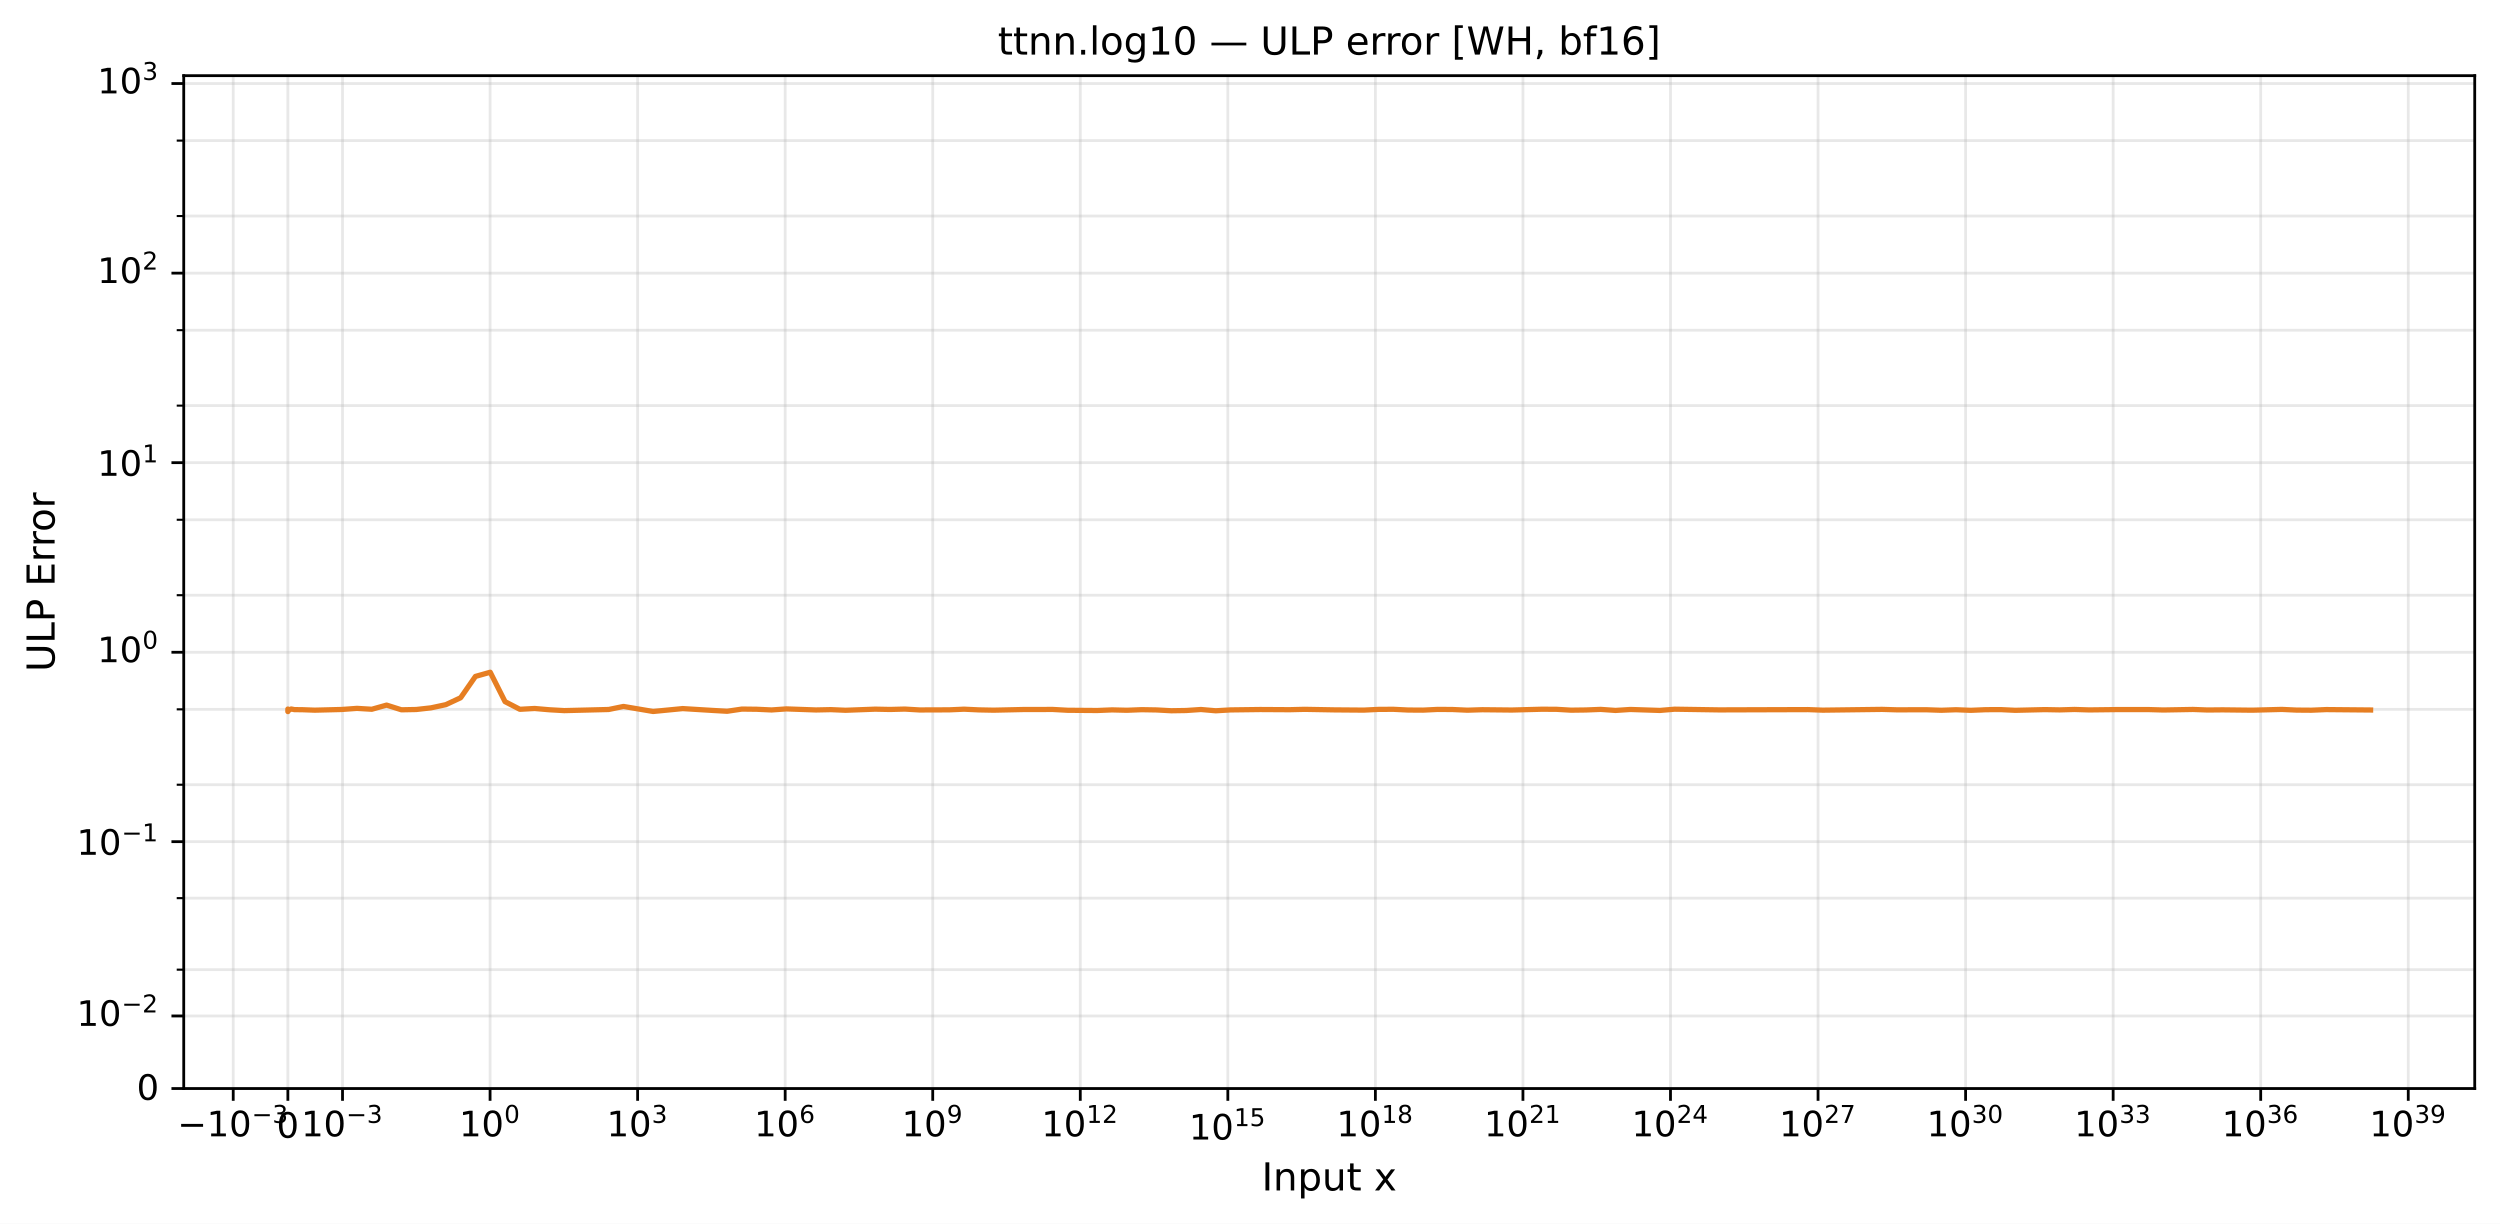
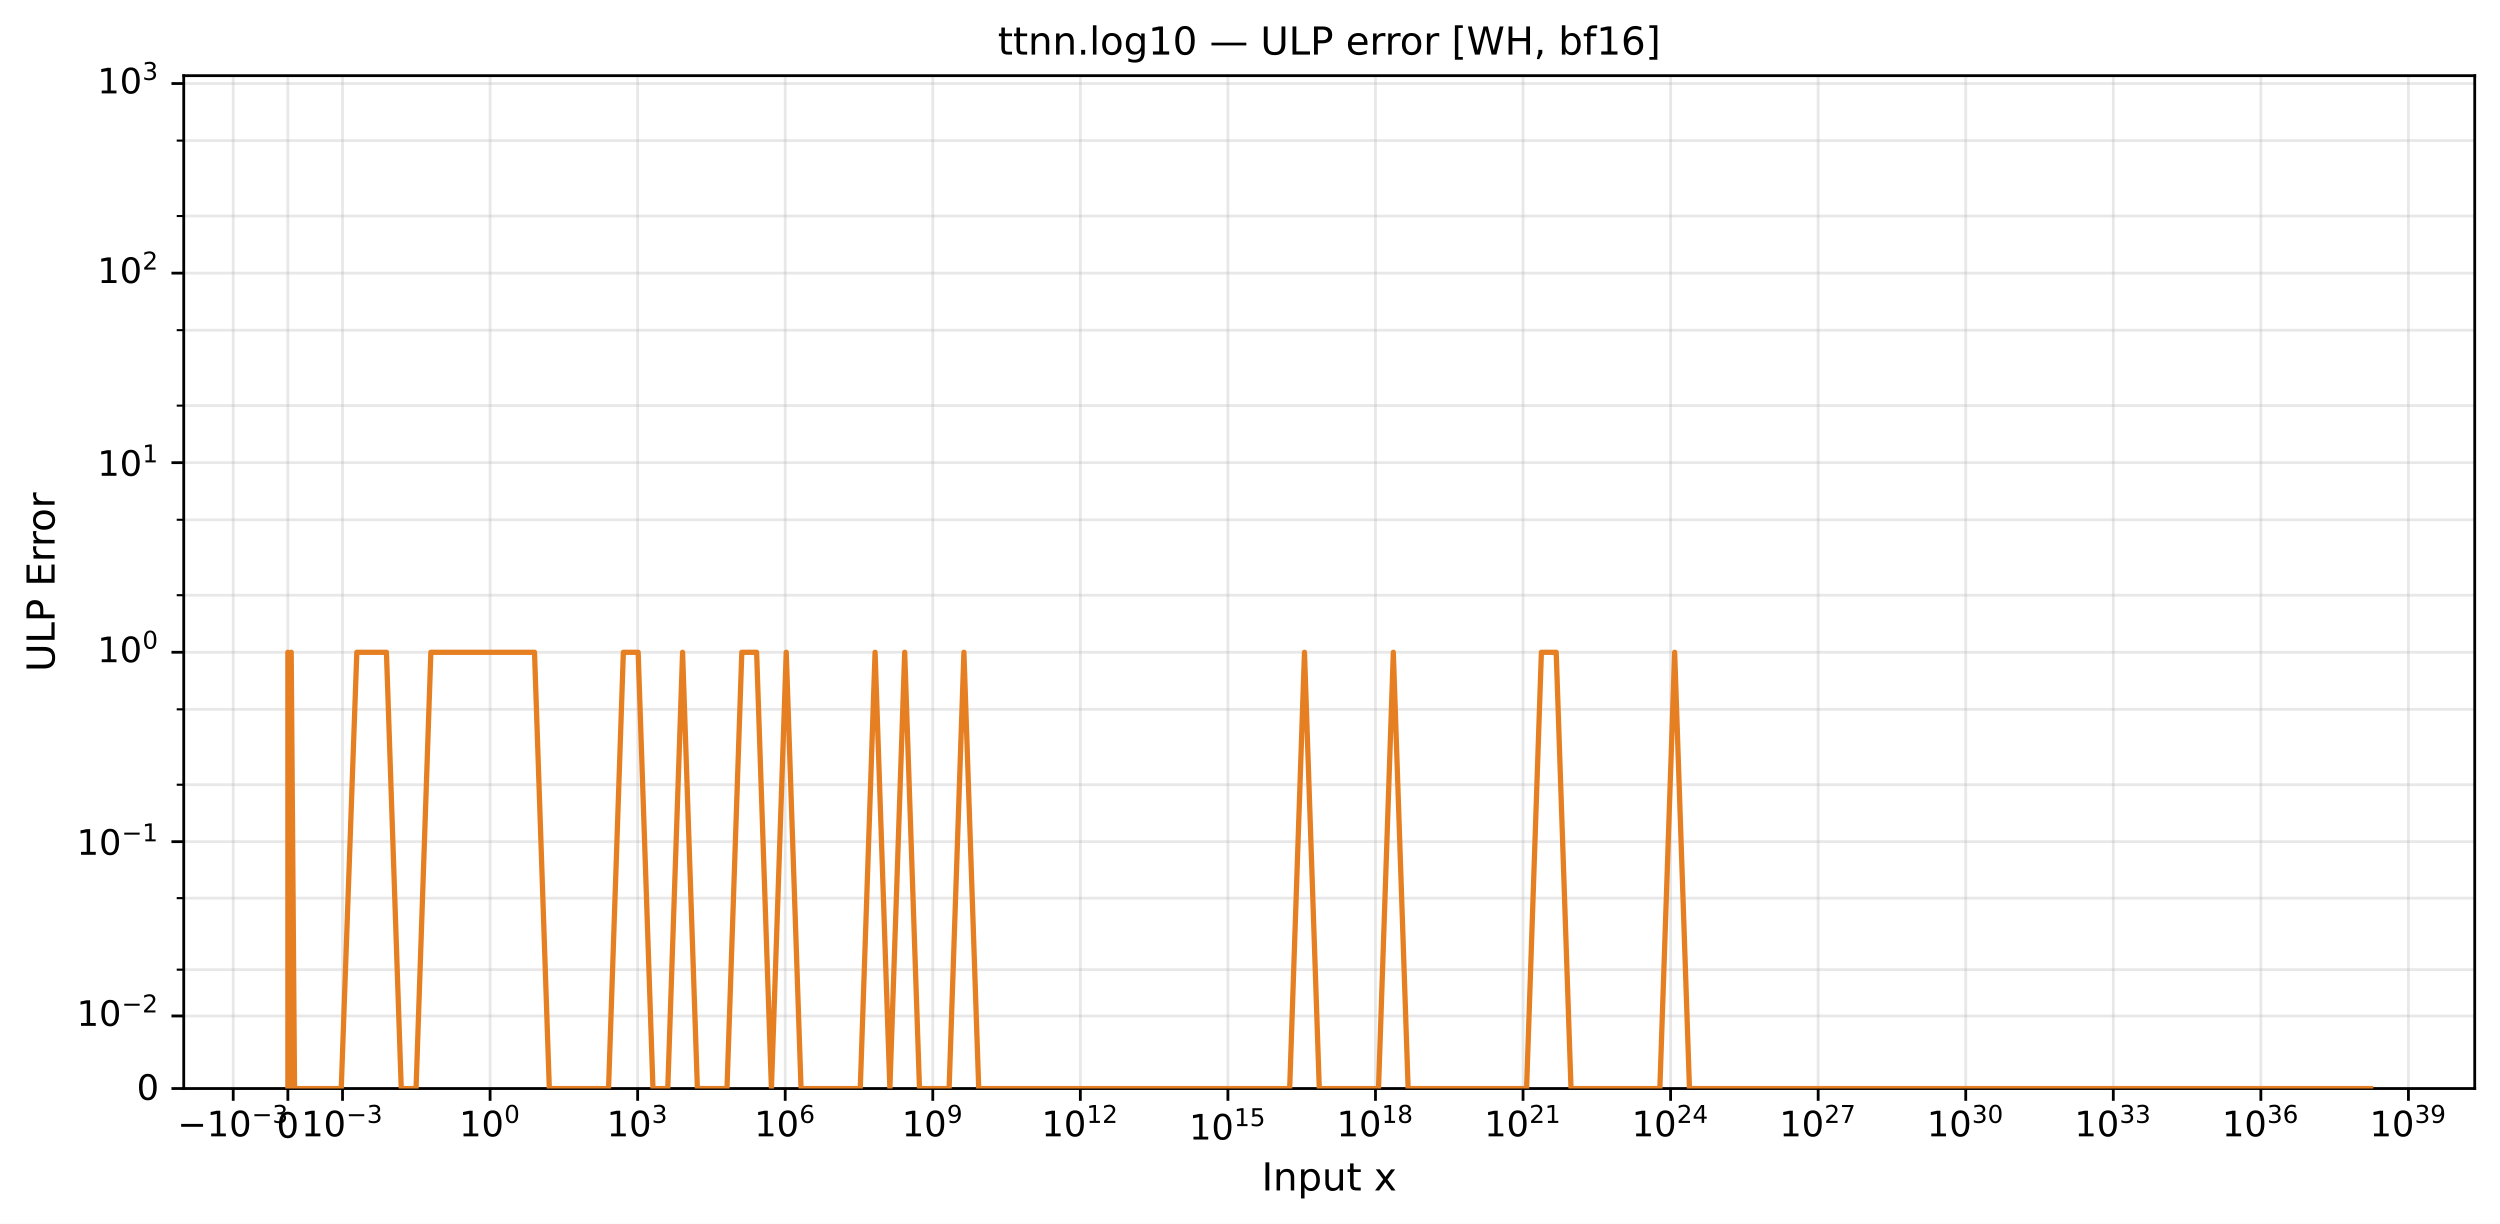
<svg xmlns="http://www.w3.org/2000/svg" xmlns:xlink="http://www.w3.org/1999/xlink" width="712.254pt" height="348.65pt" viewBox="0 0 712.254 348.65" version="1.1">
  <defs>
    <style type="text/css">*{stroke-linejoin: round; stroke-linecap: butt}</style>
  </defs>
  <g id="figure_1">
    <g id="patch_1">
      <path d="M 0 348.65  L 712.254 348.65  L 712.254 0  L 0 0  z " style="fill: #ffffff" />
    </g>
    <g id="axes_1">
      <g id="patch_2">
        <path d="M 52.346 310.126  L 705.054 310.126  L 705.054 21.558  L 52.346 21.558  z " style="fill: #ffffff" />
      </g>
      <g id="matplotlib.axis_1">
        <g id="xtick_1">
          <g id="line2d_1">
-             <path d="M 66.445 310.126  L 66.445 21.558  " clip-path="url(#pe672b74c29)" style="fill: none; stroke: #b0b0b0; stroke-opacity: 0.3; stroke-width: 0.8; stroke-linecap: square" />
+             <path d="M 66.444 310.126  L 66.444 21.558  " clip-path="url(#pdeb0a6d39f)" style="fill: none; stroke: #b0b0b0; stroke-opacity: 0.3; stroke-width: 0.8; stroke-linecap: square" />
          </g>
          <g id="line2d_2">
            <defs>
-               <path id="m680d0d78a0" d="M 0 0  L 0 3.5  " style="stroke: #000000; stroke-width: 0.8" />
+               <path id="m8563304dfc" d="M 0 0  L 0 3.5  " style="stroke: #000000; stroke-width: 0.8" />
            </defs>
            <g>
-               <use xlink:href="#m680d0d78a0" x="66.445" y="310.126" style="stroke: #000000; stroke-width: 0.8" />
+               <use xlink:href="#m8563304dfc" x="66.444" y="310.126" style="stroke: #000000; stroke-width: 0.8" />
            </g>
          </g>
          <g id="text_1">
-             <g transform="translate(50.54484 324.7247)">
+             <g transform="translate(50.5436 324.7247)">
              <text>
                <tspan x="0" y="-0.977" style="font-size: 10px; font-family: 'DejaVu Sans'">−</tspan>
                <tspan x="8.379" y="-0.977" style="font-size: 10px; font-family: 'DejaVu Sans'">1</tspan>
                <tspan x="14.741" y="-0.977" style="font-size: 10px; font-family: 'DejaVu Sans'">0</tspan>
                <tspan x="21.199" y="-4.805" style="font-size: 7px; font-family: 'DejaVu Sans'">−</tspan>
                <tspan x="27.064" y="-4.805" style="font-size: 7px; font-family: 'DejaVu Sans'">3</tspan>
              </text>
            </g>
          </g>
        </g>
        <g id="xtick_2">
          <g id="line2d_3">
-             <path d="M 82.014 310.126  L 82.014 21.558  " clip-path="url(#pe672b74c29)" style="fill: none; stroke: #b0b0b0; stroke-opacity: 0.3; stroke-width: 0.8; stroke-linecap: square" />
+             <path d="M 82.014 310.126  L 82.014 21.558  " clip-path="url(#pdeb0a6d39f)" style="fill: none; stroke: #b0b0b0; stroke-opacity: 0.3; stroke-width: 0.8; stroke-linecap: square" />
          </g>
          <g id="line2d_4">
            <g>
-               <use xlink:href="#m680d0d78a0" x="82.014" y="310.126" style="stroke: #000000; stroke-width: 0.8" />
+               <use xlink:href="#m8563304dfc" x="82.014" y="310.126" style="stroke: #000000; stroke-width: 0.8" />
            </g>
          </g>
          <g id="text_2">
            <g transform="translate(78.81448 324.7247)">
              <text>
                <tspan x="0" y="-0.578" style="font-size: 10px; font-family: 'DejaVu Sans'">0</tspan>
              </text>
            </g>
          </g>
        </g>
        <g id="xtick_3">
          <g id="line2d_5">
-             <path d="M 97.584 310.126  L 97.584 21.558  " clip-path="url(#pe672b74c29)" style="fill: none; stroke: #b0b0b0; stroke-opacity: 0.3; stroke-width: 0.8; stroke-linecap: square" />
+             <path d="M 97.585 310.126  L 97.585 21.558  " clip-path="url(#pdeb0a6d39f)" style="fill: none; stroke: #b0b0b0; stroke-opacity: 0.3; stroke-width: 0.8; stroke-linecap: square" />
          </g>
          <g id="line2d_6">
            <g>
-               <use xlink:href="#m680d0d78a0" x="97.584" y="310.126" style="stroke: #000000; stroke-width: 0.8" />
+               <use xlink:href="#m8563304dfc" x="97.585" y="310.126" style="stroke: #000000; stroke-width: 0.8" />
            </g>
          </g>
          <g id="text_3">
-             <g transform="translate(85.83412 324.7247)">
+             <g transform="translate(85.83536 324.7247)">
              <text>
                <tspan x="0" y="-0.977" style="font-size: 10px; font-family: 'DejaVu Sans'">1</tspan>
                <tspan x="6.362" y="-0.977" style="font-size: 10px; font-family: 'DejaVu Sans'">0</tspan>
                <tspan x="12.82" y="-4.805" style="font-size: 7px; font-family: 'DejaVu Sans'">−</tspan>
                <tspan x="18.686" y="-4.805" style="font-size: 7px; font-family: 'DejaVu Sans'">3</tspan>
              </text>
            </g>
          </g>
        </g>
        <g id="xtick_4">
          <g id="line2d_7">
-             <path d="M 139.622 310.126  L 139.622 21.558  " clip-path="url(#pe672b74c29)" style="fill: none; stroke: #b0b0b0; stroke-opacity: 0.3; stroke-width: 0.8; stroke-linecap: square" />
+             <path d="M 139.627 310.126  L 139.627 21.558  " clip-path="url(#pdeb0a6d39f)" style="fill: none; stroke: #b0b0b0; stroke-opacity: 0.3; stroke-width: 0.8; stroke-linecap: square" />
          </g>
          <g id="line2d_8">
            <g>
-               <use xlink:href="#m680d0d78a0" x="139.622" y="310.126" style="stroke: #000000; stroke-width: 0.8" />
+               <use xlink:href="#m8563304dfc" x="139.627" y="310.126" style="stroke: #000000; stroke-width: 0.8" />
            </g>
          </g>
          <g id="text_4">
-             <g transform="translate(130.8221 324.7247)">
+             <g transform="translate(130.8267 324.7247)">
              <text>
                <tspan x="0" y="-0.977" style="font-size: 10px; font-family: 'DejaVu Sans'">1</tspan>
                <tspan x="6.362" y="-0.977" style="font-size: 10px; font-family: 'DejaVu Sans'">0</tspan>
                <tspan x="12.82" y="-4.805" style="font-size: 7px; font-family: 'DejaVu Sans'">0</tspan>
              </text>
            </g>
          </g>
        </g>
        <g id="xtick_5">
          <g id="line2d_9">
-             <path d="M 181.66 310.126  L 181.66 21.558  " clip-path="url(#pe672b74c29)" style="fill: none; stroke: #b0b0b0; stroke-opacity: 0.3; stroke-width: 0.8; stroke-linecap: square" />
+             <path d="M 181.668 310.126  L 181.668 21.558  " clip-path="url(#pdeb0a6d39f)" style="fill: none; stroke: #b0b0b0; stroke-opacity: 0.3; stroke-width: 0.8; stroke-linecap: square" />
          </g>
          <g id="line2d_10">
            <g>
-               <use xlink:href="#m680d0d78a0" x="181.66" y="310.126" style="stroke: #000000; stroke-width: 0.8" />
+               <use xlink:href="#m8563304dfc" x="181.668" y="310.126" style="stroke: #000000; stroke-width: 0.8" />
            </g>
          </g>
          <g id="text_5">
-             <g transform="translate(172.8602 324.7247)">
+             <g transform="translate(172.8681 324.7247)">
              <text>
                <tspan x="0" y="-0.977" style="font-size: 10px; font-family: 'DejaVu Sans'">1</tspan>
                <tspan x="6.362" y="-0.977" style="font-size: 10px; font-family: 'DejaVu Sans'">0</tspan>
                <tspan x="12.82" y="-4.805" style="font-size: 7px; font-family: 'DejaVu Sans'">3</tspan>
              </text>
            </g>
          </g>
        </g>
        <g id="xtick_6">
          <g id="line2d_11">
-             <path d="M 223.698 310.126  L 223.698 21.558  " clip-path="url(#pe672b74c29)" style="fill: none; stroke: #b0b0b0; stroke-opacity: 0.3; stroke-width: 0.8; stroke-linecap: square" />
+             <path d="M 223.709 310.126  L 223.709 21.558  " clip-path="url(#pdeb0a6d39f)" style="fill: none; stroke: #b0b0b0; stroke-opacity: 0.3; stroke-width: 0.8; stroke-linecap: square" />
          </g>
          <g id="line2d_12">
            <g>
-               <use xlink:href="#m680d0d78a0" x="223.698" y="310.126" style="stroke: #000000; stroke-width: 0.8" />
+               <use xlink:href="#m8563304dfc" x="223.709" y="310.126" style="stroke: #000000; stroke-width: 0.8" />
            </g>
          </g>
          <g id="text_6">
-             <g transform="translate(214.8982 324.7247)">
+             <g transform="translate(214.9095 324.7247)">
              <text>
                <tspan x="0" y="-0.977" style="font-size: 10px; font-family: 'DejaVu Sans'">1</tspan>
                <tspan x="6.362" y="-0.977" style="font-size: 10px; font-family: 'DejaVu Sans'">0</tspan>
                <tspan x="12.82" y="-4.805" style="font-size: 7px; font-family: 'DejaVu Sans'">6</tspan>
              </text>
            </g>
          </g>
        </g>
        <g id="xtick_7">
          <g id="line2d_13">
-             <path d="M 265.736 310.126  L 265.736 21.558  " clip-path="url(#pe672b74c29)" style="fill: none; stroke: #b0b0b0; stroke-opacity: 0.3; stroke-width: 0.8; stroke-linecap: square" />
+             <path d="M 265.751 310.126  L 265.751 21.558  " clip-path="url(#pdeb0a6d39f)" style="fill: none; stroke: #b0b0b0; stroke-opacity: 0.3; stroke-width: 0.8; stroke-linecap: square" />
          </g>
          <g id="line2d_14">
            <g>
-               <use xlink:href="#m680d0d78a0" x="265.736" y="310.126" style="stroke: #000000; stroke-width: 0.8" />
+               <use xlink:href="#m8563304dfc" x="265.751" y="310.126" style="stroke: #000000; stroke-width: 0.8" />
            </g>
          </g>
          <g id="text_7">
-             <g transform="translate(256.9362 324.7247)">
+             <g transform="translate(256.9509 324.7247)">
              <text>
                <tspan x="0" y="-0.977" style="font-size: 10px; font-family: 'DejaVu Sans'">1</tspan>
                <tspan x="6.362" y="-0.977" style="font-size: 10px; font-family: 'DejaVu Sans'">0</tspan>
                <tspan x="12.82" y="-4.805" style="font-size: 7px; font-family: 'DejaVu Sans'">9</tspan>
              </text>
            </g>
          </g>
        </g>
        <g id="xtick_8">
          <g id="line2d_15">
-             <path d="M 307.774 310.126  L 307.774 21.558  " clip-path="url(#pe672b74c29)" style="fill: none; stroke: #b0b0b0; stroke-opacity: 0.3; stroke-width: 0.8; stroke-linecap: square" />
+             <path d="M 307.792 310.126  L 307.792 21.558  " clip-path="url(#pdeb0a6d39f)" style="fill: none; stroke: #b0b0b0; stroke-opacity: 0.3; stroke-width: 0.8; stroke-linecap: square" />
          </g>
          <g id="line2d_16">
            <g>
-               <use xlink:href="#m680d0d78a0" x="307.774" y="310.126" style="stroke: #000000; stroke-width: 0.8" />
+               <use xlink:href="#m8563304dfc" x="307.792" y="310.126" style="stroke: #000000; stroke-width: 0.8" />
            </g>
          </g>
          <g id="text_8">
-             <g transform="translate(296.7242 324.7247)">
+             <g transform="translate(296.7422 324.7247)">
              <text>
                <tspan x="0" y="-0.977" style="font-size: 10px; font-family: 'DejaVu Sans'">1</tspan>
                <tspan x="6.362" y="-0.977" style="font-size: 10px; font-family: 'DejaVu Sans'">0</tspan>
                <tspan x="12.82" y="-4.805" style="font-size: 7px; font-family: 'DejaVu Sans'">1</tspan>
                <tspan x="17.274" y="-4.805" style="font-size: 7px; font-family: 'DejaVu Sans'">2</tspan>
              </text>
            </g>
          </g>
        </g>
        <g id="xtick_9">
          <g id="line2d_17">
-             <path d="M 349.812 310.126  L 349.812 21.558  " clip-path="url(#pe672b74c29)" style="fill: none; stroke: #b0b0b0; stroke-opacity: 0.3; stroke-width: 0.8; stroke-linecap: square" />
+             <path d="M 349.834 310.126  L 349.834 21.558  " clip-path="url(#pdeb0a6d39f)" style="fill: none; stroke: #b0b0b0; stroke-opacity: 0.3; stroke-width: 0.8; stroke-linecap: square" />
          </g>
          <g id="line2d_18">
            <g>
-               <use xlink:href="#m680d0d78a0" x="349.812" y="310.126" style="stroke: #000000; stroke-width: 0.8" />
+               <use xlink:href="#m8563304dfc" x="349.834" y="310.126" style="stroke: #000000; stroke-width: 0.8" />
            </g>
          </g>
          <g id="text_9">
-             <g transform="translate(338.7622 324.7247)">
+             <g transform="translate(338.7836 324.7247)">
              <text>
                <tspan x="0" y="-0.064" style="font-size: 10px; font-family: 'DejaVu Sans'">1</tspan>
                <tspan x="6.362" y="-0.064" style="font-size: 10px; font-family: 'DejaVu Sans'">0</tspan>
                <tspan x="12.82" y="-3.892" style="font-size: 7px; font-family: 'DejaVu Sans'">1</tspan>
                <tspan x="17.274" y="-3.892" style="font-size: 7px; font-family: 'DejaVu Sans'">5</tspan>
              </text>
            </g>
          </g>
        </g>
        <g id="xtick_10">
          <g id="line2d_19">
-             <path d="M 391.85 310.126  L 391.85 21.558  " clip-path="url(#pe672b74c29)" style="fill: none; stroke: #b0b0b0; stroke-opacity: 0.3; stroke-width: 0.8; stroke-linecap: square" />
+             <path d="M 391.875 310.126  L 391.875 21.558  " clip-path="url(#pdeb0a6d39f)" style="fill: none; stroke: #b0b0b0; stroke-opacity: 0.3; stroke-width: 0.8; stroke-linecap: square" />
          </g>
          <g id="line2d_20">
            <g>
-               <use xlink:href="#m680d0d78a0" x="391.85" y="310.126" style="stroke: #000000; stroke-width: 0.8" />
+               <use xlink:href="#m8563304dfc" x="391.875" y="310.126" style="stroke: #000000; stroke-width: 0.8" />
            </g>
          </g>
          <g id="text_10">
-             <g transform="translate(380.8003 324.7247)">
+             <g transform="translate(380.825 324.7247)">
              <text>
                <tspan x="0" y="-0.977" style="font-size: 10px; font-family: 'DejaVu Sans'">1</tspan>
                <tspan x="6.362" y="-0.977" style="font-size: 10px; font-family: 'DejaVu Sans'">0</tspan>
                <tspan x="12.82" y="-4.805" style="font-size: 7px; font-family: 'DejaVu Sans'">1</tspan>
                <tspan x="17.274" y="-4.805" style="font-size: 7px; font-family: 'DejaVu Sans'">8</tspan>
              </text>
            </g>
          </g>
        </g>
        <g id="xtick_11">
          <g id="line2d_21">
-             <path d="M 433.888 310.126  L 433.888 21.558  " clip-path="url(#pe672b74c29)" style="fill: none; stroke: #b0b0b0; stroke-opacity: 0.3; stroke-width: 0.8; stroke-linecap: square" />
+             <path d="M 433.916 310.126  L 433.916 21.558  " clip-path="url(#pdeb0a6d39f)" style="fill: none; stroke: #b0b0b0; stroke-opacity: 0.3; stroke-width: 0.8; stroke-linecap: square" />
          </g>
          <g id="line2d_22">
            <g>
-               <use xlink:href="#m680d0d78a0" x="433.888" y="310.126" style="stroke: #000000; stroke-width: 0.8" />
+               <use xlink:href="#m8563304dfc" x="433.916" y="310.126" style="stroke: #000000; stroke-width: 0.8" />
            </g>
          </g>
          <g id="text_11">
-             <g transform="translate(422.8383 324.7247)">
+             <g transform="translate(422.8664 324.7247)">
              <text>
                <tspan x="0" y="-0.977" style="font-size: 10px; font-family: 'DejaVu Sans'">1</tspan>
                <tspan x="6.362" y="-0.977" style="font-size: 10px; font-family: 'DejaVu Sans'">0</tspan>
                <tspan x="12.82" y="-4.805" style="font-size: 7px; font-family: 'DejaVu Sans'">2</tspan>
                <tspan x="17.274" y="-4.805" style="font-size: 7px; font-family: 'DejaVu Sans'">1</tspan>
              </text>
            </g>
          </g>
        </g>
        <g id="xtick_12">
          <g id="line2d_23">
-             <path d="M 475.926 310.126  L 475.926 21.558  " clip-path="url(#pe672b74c29)" style="fill: none; stroke: #b0b0b0; stroke-opacity: 0.3; stroke-width: 0.8; stroke-linecap: square" />
+             <path d="M 475.958 310.126  L 475.958 21.558  " clip-path="url(#pdeb0a6d39f)" style="fill: none; stroke: #b0b0b0; stroke-opacity: 0.3; stroke-width: 0.8; stroke-linecap: square" />
          </g>
          <g id="line2d_24">
            <g>
-               <use xlink:href="#m680d0d78a0" x="475.926" y="310.126" style="stroke: #000000; stroke-width: 0.8" />
+               <use xlink:href="#m8563304dfc" x="475.958" y="310.126" style="stroke: #000000; stroke-width: 0.8" />
            </g>
          </g>
          <g id="text_12">
-             <g transform="translate(464.8763 324.7247)">
+             <g transform="translate(464.9077 324.7247)">
              <text>
                <tspan x="0" y="-0.977" style="font-size: 10px; font-family: 'DejaVu Sans'">1</tspan>
                <tspan x="6.362" y="-0.977" style="font-size: 10px; font-family: 'DejaVu Sans'">0</tspan>
                <tspan x="12.82" y="-4.805" style="font-size: 7px; font-family: 'DejaVu Sans'">2</tspan>
                <tspan x="17.274" y="-4.805" style="font-size: 7px; font-family: 'DejaVu Sans'">4</tspan>
              </text>
            </g>
          </g>
        </g>
        <g id="xtick_13">
          <g id="line2d_25">
-             <path d="M 517.964 310.126  L 517.964 21.558  " clip-path="url(#pe672b74c29)" style="fill: none; stroke: #b0b0b0; stroke-opacity: 0.3; stroke-width: 0.8; stroke-linecap: square" />
+             <path d="M 517.999 310.126  L 517.999 21.558  " clip-path="url(#pdeb0a6d39f)" style="fill: none; stroke: #b0b0b0; stroke-opacity: 0.3; stroke-width: 0.8; stroke-linecap: square" />
          </g>
          <g id="line2d_26">
            <g>
-               <use xlink:href="#m680d0d78a0" x="517.964" y="310.126" style="stroke: #000000; stroke-width: 0.8" />
+               <use xlink:href="#m8563304dfc" x="517.999" y="310.126" style="stroke: #000000; stroke-width: 0.8" />
            </g>
          </g>
          <g id="text_13">
-             <g transform="translate(506.9143 324.7247)">
+             <g transform="translate(506.9491 324.7247)">
              <text>
                <tspan x="0" y="-0.977" style="font-size: 10px; font-family: 'DejaVu Sans'">1</tspan>
                <tspan x="6.362" y="-0.977" style="font-size: 10px; font-family: 'DejaVu Sans'">0</tspan>
                <tspan x="12.82" y="-4.805" style="font-size: 7px; font-family: 'DejaVu Sans'">2</tspan>
                <tspan x="17.274" y="-4.805" style="font-size: 7px; font-family: 'DejaVu Sans'">7</tspan>
              </text>
            </g>
          </g>
        </g>
        <g id="xtick_14">
          <g id="line2d_27">
-             <path d="M 560.002 310.126  L 560.002 21.558  " clip-path="url(#pe672b74c29)" style="fill: none; stroke: #b0b0b0; stroke-opacity: 0.3; stroke-width: 0.8; stroke-linecap: square" />
+             <path d="M 560.04 310.126  L 560.04 21.558  " clip-path="url(#pdeb0a6d39f)" style="fill: none; stroke: #b0b0b0; stroke-opacity: 0.3; stroke-width: 0.8; stroke-linecap: square" />
          </g>
          <g id="line2d_28">
            <g>
-               <use xlink:href="#m680d0d78a0" x="560.002" y="310.126" style="stroke: #000000; stroke-width: 0.8" />
+               <use xlink:href="#m8563304dfc" x="560.04" y="310.126" style="stroke: #000000; stroke-width: 0.8" />
            </g>
          </g>
          <g id="text_14">
-             <g transform="translate(548.9523 324.7247)">
+             <g transform="translate(548.9905 324.7247)">
              <text>
                <tspan x="0" y="-0.977" style="font-size: 10px; font-family: 'DejaVu Sans'">1</tspan>
                <tspan x="6.362" y="-0.977" style="font-size: 10px; font-family: 'DejaVu Sans'">0</tspan>
                <tspan x="12.82" y="-4.805" style="font-size: 7px; font-family: 'DejaVu Sans'">3</tspan>
                <tspan x="17.274" y="-4.805" style="font-size: 7px; font-family: 'DejaVu Sans'">0</tspan>
              </text>
            </g>
          </g>
        </g>
        <g id="xtick_15">
          <g id="line2d_29">
-             <path d="M 602.04 310.126  L 602.04 21.558  " clip-path="url(#pe672b74c29)" style="fill: none; stroke: #b0b0b0; stroke-opacity: 0.3; stroke-width: 0.8; stroke-linecap: square" />
+             <path d="M 602.082 310.126  L 602.082 21.558  " clip-path="url(#pdeb0a6d39f)" style="fill: none; stroke: #b0b0b0; stroke-opacity: 0.3; stroke-width: 0.8; stroke-linecap: square" />
          </g>
          <g id="line2d_30">
            <g>
-               <use xlink:href="#m680d0d78a0" x="602.04" y="310.126" style="stroke: #000000; stroke-width: 0.8" />
+               <use xlink:href="#m8563304dfc" x="602.082" y="310.126" style="stroke: #000000; stroke-width: 0.8" />
            </g>
          </g>
          <g id="text_15">
-             <g transform="translate(590.9904 324.7247)">
+             <g transform="translate(591.0319 324.7247)">
              <text>
                <tspan x="0" y="-0.977" style="font-size: 10px; font-family: 'DejaVu Sans'">1</tspan>
                <tspan x="6.362" y="-0.977" style="font-size: 10px; font-family: 'DejaVu Sans'">0</tspan>
                <tspan x="12.82" y="-4.805" style="font-size: 7px; font-family: 'DejaVu Sans'">3</tspan>
                <tspan x="17.274" y="-4.805" style="font-size: 7px; font-family: 'DejaVu Sans'">3</tspan>
              </text>
            </g>
          </g>
        </g>
        <g id="xtick_16">
          <g id="line2d_31">
-             <path d="M 644.078 310.126  L 644.078 21.558  " clip-path="url(#pe672b74c29)" style="fill: none; stroke: #b0b0b0; stroke-opacity: 0.3; stroke-width: 0.8; stroke-linecap: square" />
+             <path d="M 644.123 310.126  L 644.123 21.558  " clip-path="url(#pdeb0a6d39f)" style="fill: none; stroke: #b0b0b0; stroke-opacity: 0.3; stroke-width: 0.8; stroke-linecap: square" />
          </g>
          <g id="line2d_32">
            <g>
-               <use xlink:href="#m680d0d78a0" x="644.078" y="310.126" style="stroke: #000000; stroke-width: 0.8" />
+               <use xlink:href="#m8563304dfc" x="644.123" y="310.126" style="stroke: #000000; stroke-width: 0.8" />
            </g>
          </g>
          <g id="text_16">
-             <g transform="translate(633.0284 324.7247)">
+             <g transform="translate(633.0732 324.7247)">
              <text>
                <tspan x="0" y="-0.977" style="font-size: 10px; font-family: 'DejaVu Sans'">1</tspan>
                <tspan x="6.362" y="-0.977" style="font-size: 10px; font-family: 'DejaVu Sans'">0</tspan>
                <tspan x="12.82" y="-4.805" style="font-size: 7px; font-family: 'DejaVu Sans'">3</tspan>
                <tspan x="17.274" y="-4.805" style="font-size: 7px; font-family: 'DejaVu Sans'">6</tspan>
              </text>
            </g>
          </g>
        </g>
        <g id="xtick_17">
          <g id="line2d_33">
-             <path d="M 686.116 310.126  L 686.116 21.558  " clip-path="url(#pe672b74c29)" style="fill: none; stroke: #b0b0b0; stroke-opacity: 0.3; stroke-width: 0.8; stroke-linecap: square" />
+             <path d="M 686.165 310.126  L 686.165 21.558  " clip-path="url(#pdeb0a6d39f)" style="fill: none; stroke: #b0b0b0; stroke-opacity: 0.3; stroke-width: 0.8; stroke-linecap: square" />
          </g>
          <g id="line2d_34">
            <g>
-               <use xlink:href="#m680d0d78a0" x="686.116" y="310.126" style="stroke: #000000; stroke-width: 0.8" />
+               <use xlink:href="#m8563304dfc" x="686.165" y="310.126" style="stroke: #000000; stroke-width: 0.8" />
            </g>
          </g>
          <g id="text_17">
-             <g transform="translate(675.0664 324.7247)">
+             <g transform="translate(675.1146 324.7247)">
              <text>
                <tspan x="0" y="-0.977" style="font-size: 10px; font-family: 'DejaVu Sans'">1</tspan>
                <tspan x="6.362" y="-0.977" style="font-size: 10px; font-family: 'DejaVu Sans'">0</tspan>
                <tspan x="12.82" y="-4.805" style="font-size: 7px; font-family: 'DejaVu Sans'">3</tspan>
                <tspan x="17.274" y="-4.805" style="font-size: 7px; font-family: 'DejaVu Sans'">9</tspan>
              </text>
            </g>
          </g>
        </g>
        <g id="text_18">
          <text style="font-size: 11px; font-family: 'DejaVu Sans', 'Bitstream Vera Sans', 'Computer Modern Sans Serif', 'Lucida Grande', 'Verdana', 'Geneva', 'Lucid', 'Arial', 'Helvetica', 'Avant Garde', sans-serif; text-anchor: middle" x="378.7" y="339.163" transform="rotate(-0 378.6999 339.1627)">Input x</text>
        </g>
      </g>
      <g id="matplotlib.axis_2">
        <g id="ytick_1">
          <g id="line2d_35">
-             <path d="M 52.346 310.126  L 705.054 310.126  " clip-path="url(#pe672b74c29)" style="fill: none; stroke: #b0b0b0; stroke-opacity: 0.3; stroke-width: 0.8; stroke-linecap: square" />
+             <path d="M 52.346 310.126  L 705.054 310.126  " clip-path="url(#pdeb0a6d39f)" style="fill: none; stroke: #b0b0b0; stroke-opacity: 0.3; stroke-width: 0.8; stroke-linecap: square" />
          </g>
          <g id="line2d_36">
            <defs>
-               <path id="m729689195e" d="M 0 0  L -3.5 0  " style="stroke: #000000; stroke-width: 0.8" />
+               <path id="m051afe78aa" d="M 0 0  L -3.5 0  " style="stroke: #000000; stroke-width: 0.8" />
            </defs>
            <g>
-               <use xlink:href="#m729689195e" x="52.346" y="310.126" style="stroke: #000000; stroke-width: 0.8" />
+               <use xlink:href="#m051afe78aa" x="52.346" y="310.126" style="stroke: #000000; stroke-width: 0.8" />
            </g>
          </g>
          <g id="text_19">
            <g transform="translate(38.94594 313.9255)">
              <text>
                <tspan x="0" y="-0.578" style="font-size: 10px; font-family: 'DejaVu Sans'">0</tspan>
              </text>
            </g>
          </g>
        </g>
        <g id="ytick_2">
          <g id="line2d_37">
-             <path d="M 52.346 289.451  L 705.054 289.451  " clip-path="url(#pe672b74c29)" style="fill: none; stroke: #b0b0b0; stroke-opacity: 0.3; stroke-width: 0.8; stroke-linecap: square" />
+             <path d="M 52.346 289.451  L 705.054 289.451  " clip-path="url(#pdeb0a6d39f)" style="fill: none; stroke: #b0b0b0; stroke-opacity: 0.3; stroke-width: 0.8; stroke-linecap: square" />
          </g>
          <g id="line2d_38">
            <g>
-               <use xlink:href="#m729689195e" x="52.346" y="289.451" style="stroke: #000000; stroke-width: 0.8" />
+               <use xlink:href="#m051afe78aa" x="52.346" y="289.451" style="stroke: #000000; stroke-width: 0.8" />
            </g>
          </g>
          <g id="text_20">
            <g transform="translate(21.84594 293.2501)">
              <text>
                <tspan x="0" y="-0.977" style="font-size: 10px; font-family: 'DejaVu Sans'">1</tspan>
                <tspan x="6.362" y="-0.977" style="font-size: 10px; font-family: 'DejaVu Sans'">0</tspan>
                <tspan x="12.82" y="-4.805" style="font-size: 7px; font-family: 'DejaVu Sans'">−</tspan>
                <tspan x="18.686" y="-4.805" style="font-size: 7px; font-family: 'DejaVu Sans'">2</tspan>
              </text>
            </g>
          </g>
        </g>
        <g id="ytick_3">
          <g id="line2d_39">
-             <path d="M 52.346 239.793  L 705.054 239.793  " clip-path="url(#pe672b74c29)" style="fill: none; stroke: #b0b0b0; stroke-opacity: 0.3; stroke-width: 0.8; stroke-linecap: square" />
+             <path d="M 52.346 239.793  L 705.054 239.793  " clip-path="url(#pdeb0a6d39f)" style="fill: none; stroke: #b0b0b0; stroke-opacity: 0.3; stroke-width: 0.8; stroke-linecap: square" />
          </g>
          <g id="line2d_40">
            <g>
-               <use xlink:href="#m729689195e" x="52.346" y="239.793" style="stroke: #000000; stroke-width: 0.8" />
+               <use xlink:href="#m051afe78aa" x="52.346" y="239.793" style="stroke: #000000; stroke-width: 0.8" />
            </g>
          </g>
          <g id="text_21">
            <g transform="translate(21.84594 243.5927)">
              <text>
                <tspan x="0" y="-0.064" style="font-size: 10px; font-family: 'DejaVu Sans'">1</tspan>
                <tspan x="6.362" y="-0.064" style="font-size: 10px; font-family: 'DejaVu Sans'">0</tspan>
                <tspan x="12.82" y="-3.892" style="font-size: 7px; font-family: 'DejaVu Sans'">−</tspan>
                <tspan x="18.686" y="-3.892" style="font-size: 7px; font-family: 'DejaVu Sans'">1</tspan>
              </text>
            </g>
          </g>
        </g>
        <g id="ytick_4">
          <g id="line2d_41">
-             <path d="M 52.346 185.837  L 705.054 185.837  " clip-path="url(#pe672b74c29)" style="fill: none; stroke: #b0b0b0; stroke-opacity: 0.3; stroke-width: 0.8; stroke-linecap: square" />
+             <path d="M 52.346 185.837  L 705.054 185.837  " clip-path="url(#pdeb0a6d39f)" style="fill: none; stroke: #b0b0b0; stroke-opacity: 0.3; stroke-width: 0.8; stroke-linecap: square" />
          </g>
          <g id="line2d_42">
            <g>
-               <use xlink:href="#m729689195e" x="52.346" y="185.837" style="stroke: #000000; stroke-width: 0.8" />
+               <use xlink:href="#m051afe78aa" x="52.346" y="185.837" style="stroke: #000000; stroke-width: 0.8" />
            </g>
          </g>
          <g id="text_22">
            <g transform="translate(27.74594 189.6361)">
              <text>
                <tspan x="0" y="-0.977" style="font-size: 10px; font-family: 'DejaVu Sans'">1</tspan>
                <tspan x="6.362" y="-0.977" style="font-size: 10px; font-family: 'DejaVu Sans'">0</tspan>
                <tspan x="12.82" y="-4.805" style="font-size: 7px; font-family: 'DejaVu Sans'">0</tspan>
              </text>
            </g>
          </g>
        </g>
        <g id="ytick_5">
          <g id="line2d_43">
-             <path d="M 52.346 131.823  L 705.054 131.823  " clip-path="url(#pe672b74c29)" style="fill: none; stroke: #b0b0b0; stroke-opacity: 0.3; stroke-width: 0.8; stroke-linecap: square" />
+             <path d="M 52.346 131.823  L 705.054 131.823  " clip-path="url(#pdeb0a6d39f)" style="fill: none; stroke: #b0b0b0; stroke-opacity: 0.3; stroke-width: 0.8; stroke-linecap: square" />
          </g>
          <g id="line2d_44">
            <g>
-               <use xlink:href="#m729689195e" x="52.346" y="131.823" style="stroke: #000000; stroke-width: 0.8" />
+               <use xlink:href="#m051afe78aa" x="52.346" y="131.823" style="stroke: #000000; stroke-width: 0.8" />
            </g>
          </g>
          <g id="text_23">
            <g transform="translate(27.74594 135.6222)">
              <text>
                <tspan x="0" y="-0.064" style="font-size: 10px; font-family: 'DejaVu Sans'">1</tspan>
                <tspan x="6.362" y="-0.064" style="font-size: 10px; font-family: 'DejaVu Sans'">0</tspan>
                <tspan x="12.82" y="-3.892" style="font-size: 7px; font-family: 'DejaVu Sans'">1</tspan>
              </text>
            </g>
          </g>
        </g>
        <g id="ytick_6">
          <g id="line2d_45">
-             <path d="M 52.346 77.809  L 705.054 77.809  " clip-path="url(#pe672b74c29)" style="fill: none; stroke: #b0b0b0; stroke-opacity: 0.3; stroke-width: 0.8; stroke-linecap: square" />
+             <path d="M 52.346 77.809  L 705.054 77.809  " clip-path="url(#pdeb0a6d39f)" style="fill: none; stroke: #b0b0b0; stroke-opacity: 0.3; stroke-width: 0.8; stroke-linecap: square" />
          </g>
          <g id="line2d_46">
            <g>
-               <use xlink:href="#m729689195e" x="52.346" y="77.809" style="stroke: #000000; stroke-width: 0.8" />
+               <use xlink:href="#m051afe78aa" x="52.346" y="77.809" style="stroke: #000000; stroke-width: 0.8" />
            </g>
          </g>
          <g id="text_24">
            <g transform="translate(27.74594 81.60775)">
              <text>
                <tspan x="0" y="-0.977" style="font-size: 10px; font-family: 'DejaVu Sans'">1</tspan>
                <tspan x="6.362" y="-0.977" style="font-size: 10px; font-family: 'DejaVu Sans'">0</tspan>
                <tspan x="12.82" y="-4.805" style="font-size: 7px; font-family: 'DejaVu Sans'">2</tspan>
              </text>
            </g>
          </g>
        </g>
        <g id="ytick_7">
          <g id="line2d_47">
-             <path d="M 52.346 23.794  L 705.054 23.794  " clip-path="url(#pe672b74c29)" style="fill: none; stroke: #b0b0b0; stroke-opacity: 0.3; stroke-width: 0.8; stroke-linecap: square" />
+             <path d="M 52.346 23.794  L 705.054 23.794  " clip-path="url(#pdeb0a6d39f)" style="fill: none; stroke: #b0b0b0; stroke-opacity: 0.3; stroke-width: 0.8; stroke-linecap: square" />
          </g>
          <g id="line2d_48">
            <g>
-               <use xlink:href="#m729689195e" x="52.346" y="23.794" style="stroke: #000000; stroke-width: 0.8" />
+               <use xlink:href="#m051afe78aa" x="52.346" y="23.794" style="stroke: #000000; stroke-width: 0.8" />
            </g>
          </g>
          <g id="text_25">
            <g transform="translate(27.74594 27.5933)">
              <text>
                <tspan x="0" y="-0.977" style="font-size: 10px; font-family: 'DejaVu Sans'">1</tspan>
                <tspan x="6.362" y="-0.977" style="font-size: 10px; font-family: 'DejaVu Sans'">0</tspan>
                <tspan x="12.82" y="-4.805" style="font-size: 7px; font-family: 'DejaVu Sans'">3</tspan>
              </text>
            </g>
          </g>
        </g>
        <g id="ytick_8">
          <g id="line2d_49">
-             <path d="M 52.346 276.261  L 705.054 276.261  " clip-path="url(#pe672b74c29)" style="fill: none; stroke: #b0b0b0; stroke-opacity: 0.3; stroke-width: 0.8; stroke-linecap: square" />
+             <path d="M 52.346 276.261  L 705.054 276.261  " clip-path="url(#pdeb0a6d39f)" style="fill: none; stroke: #b0b0b0; stroke-opacity: 0.3; stroke-width: 0.8; stroke-linecap: square" />
          </g>
          <g id="line2d_50">
            <defs>
-               <path id="m5f149463d4" d="M 0 0  L -2 0  " style="stroke: #000000; stroke-width: 0.6" />
+               <path id="m6b3761cf0c" d="M 0 0  L -2 0  " style="stroke: #000000; stroke-width: 0.6" />
            </defs>
            <g>
-               <use xlink:href="#m5f149463d4" x="52.346" y="276.261" style="stroke: #000000; stroke-width: 0.6" />
+               <use xlink:href="#m6b3761cf0c" x="52.346" y="276.261" style="stroke: #000000; stroke-width: 0.6" />
            </g>
          </g>
        </g>
        <g id="ytick_9">
          <g id="line2d_51">
-             <path d="M 52.346 255.881  L 705.054 255.881  " clip-path="url(#pe672b74c29)" style="fill: none; stroke: #b0b0b0; stroke-opacity: 0.3; stroke-width: 0.8; stroke-linecap: square" />
+             <path d="M 52.346 255.881  L 705.054 255.881  " clip-path="url(#pdeb0a6d39f)" style="fill: none; stroke: #b0b0b0; stroke-opacity: 0.3; stroke-width: 0.8; stroke-linecap: square" />
          </g>
          <g id="line2d_52">
            <g>
-               <use xlink:href="#m5f149463d4" x="52.346" y="255.881" style="stroke: #000000; stroke-width: 0.6" />
+               <use xlink:href="#m6b3761cf0c" x="52.346" y="255.881" style="stroke: #000000; stroke-width: 0.6" />
            </g>
          </g>
        </g>
        <g id="ytick_10">
          <g id="line2d_53">
-             <path d="M 52.346 223.577  L 705.054 223.577  " clip-path="url(#pe672b74c29)" style="fill: none; stroke: #b0b0b0; stroke-opacity: 0.3; stroke-width: 0.8; stroke-linecap: square" />
+             <path d="M 52.346 223.577  L 705.054 223.577  " clip-path="url(#pdeb0a6d39f)" style="fill: none; stroke: #b0b0b0; stroke-opacity: 0.3; stroke-width: 0.8; stroke-linecap: square" />
          </g>
          <g id="line2d_54">
            <g>
-               <use xlink:href="#m5f149463d4" x="52.346" y="223.577" style="stroke: #000000; stroke-width: 0.6" />
+               <use xlink:href="#m6b3761cf0c" x="52.346" y="223.577" style="stroke: #000000; stroke-width: 0.6" />
            </g>
          </g>
        </g>
        <g id="ytick_11">
          <g id="line2d_55">
-             <path d="M 52.346 202.095  L 705.054 202.095  " clip-path="url(#pe672b74c29)" style="fill: none; stroke: #b0b0b0; stroke-opacity: 0.3; stroke-width: 0.8; stroke-linecap: square" />
+             <path d="M 52.346 202.095  L 705.054 202.095  " clip-path="url(#pdeb0a6d39f)" style="fill: none; stroke: #b0b0b0; stroke-opacity: 0.3; stroke-width: 0.8; stroke-linecap: square" />
          </g>
          <g id="line2d_56">
            <g>
-               <use xlink:href="#m5f149463d4" x="52.346" y="202.095" style="stroke: #000000; stroke-width: 0.6" />
+               <use xlink:href="#m6b3761cf0c" x="52.346" y="202.095" style="stroke: #000000; stroke-width: 0.6" />
            </g>
          </g>
        </g>
        <g id="ytick_12">
          <g id="line2d_57">
-             <path d="M 52.346 169.577  L 705.054 169.577  " clip-path="url(#pe672b74c29)" style="fill: none; stroke: #b0b0b0; stroke-opacity: 0.3; stroke-width: 0.8; stroke-linecap: square" />
+             <path d="M 52.346 169.577  L 705.054 169.577  " clip-path="url(#pdeb0a6d39f)" style="fill: none; stroke: #b0b0b0; stroke-opacity: 0.3; stroke-width: 0.8; stroke-linecap: square" />
          </g>
          <g id="line2d_58">
            <g>
-               <use xlink:href="#m5f149463d4" x="52.346" y="169.577" style="stroke: #000000; stroke-width: 0.6" />
+               <use xlink:href="#m6b3761cf0c" x="52.346" y="169.577" style="stroke: #000000; stroke-width: 0.6" />
            </g>
          </g>
        </g>
        <g id="ytick_13">
          <g id="line2d_59">
-             <path d="M 52.346 148.083  L 705.054 148.083  " clip-path="url(#pe672b74c29)" style="fill: none; stroke: #b0b0b0; stroke-opacity: 0.3; stroke-width: 0.8; stroke-linecap: square" />
+             <path d="M 52.346 148.083  L 705.054 148.083  " clip-path="url(#pdeb0a6d39f)" style="fill: none; stroke: #b0b0b0; stroke-opacity: 0.3; stroke-width: 0.8; stroke-linecap: square" />
          </g>
          <g id="line2d_60">
            <g>
-               <use xlink:href="#m5f149463d4" x="52.346" y="148.083" style="stroke: #000000; stroke-width: 0.6" />
+               <use xlink:href="#m6b3761cf0c" x="52.346" y="148.083" style="stroke: #000000; stroke-width: 0.6" />
            </g>
          </g>
        </g>
        <g id="ytick_14">
          <g id="line2d_61">
-             <path d="M 52.346 115.563  L 705.054 115.563  " clip-path="url(#pe672b74c29)" style="fill: none; stroke: #b0b0b0; stroke-opacity: 0.3; stroke-width: 0.8; stroke-linecap: square" />
+             <path d="M 52.346 115.563  L 705.054 115.563  " clip-path="url(#pdeb0a6d39f)" style="fill: none; stroke: #b0b0b0; stroke-opacity: 0.3; stroke-width: 0.8; stroke-linecap: square" />
          </g>
          <g id="line2d_62">
            <g>
-               <use xlink:href="#m5f149463d4" x="52.346" y="115.563" style="stroke: #000000; stroke-width: 0.6" />
+               <use xlink:href="#m6b3761cf0c" x="52.346" y="115.563" style="stroke: #000000; stroke-width: 0.6" />
            </g>
          </g>
        </g>
        <g id="ytick_15">
          <g id="line2d_63">
-             <path d="M 52.346 94.068  L 705.054 94.068  " clip-path="url(#pe672b74c29)" style="fill: none; stroke: #b0b0b0; stroke-opacity: 0.3; stroke-width: 0.8; stroke-linecap: square" />
+             <path d="M 52.346 94.068  L 705.054 94.068  " clip-path="url(#pdeb0a6d39f)" style="fill: none; stroke: #b0b0b0; stroke-opacity: 0.3; stroke-width: 0.8; stroke-linecap: square" />
          </g>
          <g id="line2d_64">
            <g>
-               <use xlink:href="#m5f149463d4" x="52.346" y="94.068" style="stroke: #000000; stroke-width: 0.6" />
+               <use xlink:href="#m6b3761cf0c" x="52.346" y="94.068" style="stroke: #000000; stroke-width: 0.6" />
            </g>
          </g>
        </g>
        <g id="ytick_16">
          <g id="line2d_65">
-             <path d="M 52.346 61.549  L 705.054 61.549  " clip-path="url(#pe672b74c29)" style="fill: none; stroke: #b0b0b0; stroke-opacity: 0.3; stroke-width: 0.8; stroke-linecap: square" />
+             <path d="M 52.346 61.549  L 705.054 61.549  " clip-path="url(#pdeb0a6d39f)" style="fill: none; stroke: #b0b0b0; stroke-opacity: 0.3; stroke-width: 0.8; stroke-linecap: square" />
          </g>
          <g id="line2d_66">
            <g>
-               <use xlink:href="#m5f149463d4" x="52.346" y="61.549" style="stroke: #000000; stroke-width: 0.6" />
+               <use xlink:href="#m6b3761cf0c" x="52.346" y="61.549" style="stroke: #000000; stroke-width: 0.6" />
            </g>
          </g>
        </g>
        <g id="ytick_17">
          <g id="line2d_67">
-             <path d="M 52.346 40.054  L 705.054 40.054  " clip-path="url(#pe672b74c29)" style="fill: none; stroke: #b0b0b0; stroke-opacity: 0.3; stroke-width: 0.8; stroke-linecap: square" />
+             <path d="M 52.346 40.054  L 705.054 40.054  " clip-path="url(#pdeb0a6d39f)" style="fill: none; stroke: #b0b0b0; stroke-opacity: 0.3; stroke-width: 0.8; stroke-linecap: square" />
          </g>
          <g id="line2d_68">
            <g>
-               <use xlink:href="#m5f149463d4" x="52.346" y="40.054" style="stroke: #000000; stroke-width: 0.6" />
+               <use xlink:href="#m6b3761cf0c" x="52.346" y="40.054" style="stroke: #000000; stroke-width: 0.6" />
            </g>
          </g>
        </g>
        <g id="text_26">
          <text style="font-size: 11px; font-family: 'DejaVu Sans', 'Bitstream Vera Sans', 'Computer Modern Sans Serif', 'Lucida Grande', 'Verdana', 'Geneva', 'Lucid', 'Arial', 'Helvetica', 'Avant Garde', sans-serif; text-anchor: middle" x="15.558" y="165.842" transform="rotate(-90 15.55828 165.8423)">ULP Error</text>
        </g>
      </g>
      <g id="patch_3">
        <path d="M 52.346 310.126  L 52.346 21.558  " style="fill: none; stroke: #000000; stroke-width: 0.8; stroke-linejoin: miter; stroke-linecap: square" />
      </g>
      <g id="patch_4">
        <path d="M 705.054 310.126  L 705.054 21.558  " style="fill: none; stroke: #000000; stroke-width: 0.8; stroke-linejoin: miter; stroke-linecap: square" />
      </g>
      <g id="patch_5">
        <path d="M 52.346 310.126  L 705.054 310.126  " style="fill: none; stroke: #000000; stroke-width: 0.8; stroke-linejoin: miter; stroke-linecap: square" />
      </g>
      <g id="patch_6">
        <path d="M 52.346 21.558  L 705.054 21.558  " style="fill: none; stroke: #000000; stroke-width: 0.8; stroke-linejoin: miter; stroke-linecap: square" />
      </g>
      <g id="line2d_69">
-         <path d="M 82.014 202.212  L 82.014 202.015  L 82.029 202.734  L 82.074 202.175  L 82.254 202.359  L 82.972 201.994  L 83.93 202.183  L 85.845 202.187  L 89.676 202.329  L 97.338 202.132  L 101.705 201.816  L 105.924 202.069  L 110.142 200.883  L 114.36 202.222  L 118.578 202.139  L 122.797 201.665  L 127.015 200.761  L 131.233 198.792  L 135.451 192.713  L 139.669 191.525  L 143.888 199.898  L 148.106 202.081  L 152.324 201.847  L 156.542 202.214  L 160.761 202.456  L 173.415 202.136  L 177.634 201.267  L 186.07 202.702  L 194.507 201.877  L 202.943 202.398  L 207.161 202.643  L 211.379 202.016  L 215.598 202.07  L 219.816 202.268  L 224.034 201.967  L 232.471 202.268  L 236.689 202.176  L 240.907 202.359  L 249.344 202.04  L 253.562 202.128  L 257.78 202.016  L 261.998 202.267  L 270.435 202.235  L 274.653 202.048  L 278.871 202.247  L 283.089 202.332  L 291.526 202.142  L 299.962 202.124  L 304.181 202.359  L 312.617 202.424  L 316.835 202.249  L 321.054 202.357  L 325.272 202.189  L 329.49 202.263  L 333.708 202.495  L 337.927 202.426  L 342.145 202.138  L 346.363 202.503  L 350.581 202.256  L 359.018 202.144  L 367.454 202.194  L 371.672 202.09  L 380.109 202.244  L 388.545 202.313  L 392.764 202.104  L 396.982 202.081  L 401.2 202.29  L 405.418 202.319  L 409.637 202.109  L 413.855 202.142  L 418.073 202.336  L 422.291 202.2  L 430.728 202.29  L 439.164 202.063  L 443.382 202.081  L 447.601 202.331  L 451.819 202.274  L 456.037 202.104  L 460.255 202.407  L 464.474 202.128  L 472.91 202.407  L 477.128 202.049  L 489.783 202.249  L 515.092 202.165  L 519.311 202.327  L 536.184 202.103  L 540.402 202.23  L 548.838 202.211  L 553.057 202.358  L 557.275 202.207  L 561.493 202.374  L 565.711 202.191  L 569.929 202.167  L 574.148 202.372  L 582.584 202.167  L 586.802 202.248  L 591.021 202.125  L 595.239 202.257  L 603.675 202.152  L 612.112 202.155  L 616.33 202.279  L 624.767 202.123  L 628.985 202.279  L 633.203 202.236  L 641.639 202.336  L 650.076 202.111  L 654.294 202.308  L 658.512 202.341  L 662.731 202.16  L 675.385 202.28  L 675.385 202.28  " clip-path="url(#pe672b74c29)" style="fill: none; stroke: #e67e22; stroke-width: 1.5; stroke-linecap: square" />
+         <path d="M 82.014 310.126  L 82.014 185.837  L 82.074 310.126  L 82.49 310.126  L 82.965 185.837  L 83.915 310.126  L 97.22 310.126  L 101.66 185.837  L 110.097 185.837  L 114.315 310.126  L 118.534 310.126  L 122.752 185.837  L 152.282 185.837  L 156.501 310.126  L 173.375 310.126  L 177.594 185.837  L 181.812 185.837  L 186.031 310.126  L 190.25 310.126  L 194.468 185.837  L 198.687 310.126  L 207.124 310.126  L 211.342 185.837  L 215.561 185.837  L 219.78 310.126  L 223.998 185.837  L 228.217 310.126  L 245.091 310.126  L 249.31 185.837  L 253.528 310.126  L 257.747 185.837  L 261.965 310.126  L 270.402 310.126  L 274.621 185.837  L 278.84 310.126  L 367.43 310.126  L 371.648 185.837  L 375.867 310.126  L 392.741 310.126  L 396.96 185.837  L 401.178 310.126  L 434.927 310.126  L 439.145 185.837  L 443.364 185.837  L 447.582 310.126  L 472.894 310.126  L 477.112 185.837  L 481.331 310.126  L 675.385 310.126  L 675.385 310.126  " clip-path="url(#pdeb0a6d39f)" style="fill: none; stroke: #e67e22; stroke-width: 1.5; stroke-linecap: square" />
      </g>
      <g id="text_27">
        <text style="font-size: 11px; font-family: 'DejaVu Sans', 'Bitstream Vera Sans', 'Computer Modern Sans Serif', 'Lucida Grande', 'Verdana', 'Geneva', 'Lucid', 'Arial', 'Helvetica', 'Avant Garde', sans-serif; text-anchor: middle" x="378.7" y="15.558" transform="rotate(-0 378.6999 15.55828)">ttnn.log10 — ULP error  [WH, bf16]</text>
      </g>
    </g>
  </g>
  <defs>
-     <clipPath id="pe672b74c29">
+     <clipPath id="pdeb0a6d39f">
      <rect x="52.346" y="21.558" width="652.708" height="288.568" />
    </clipPath>
  </defs>
</svg>
